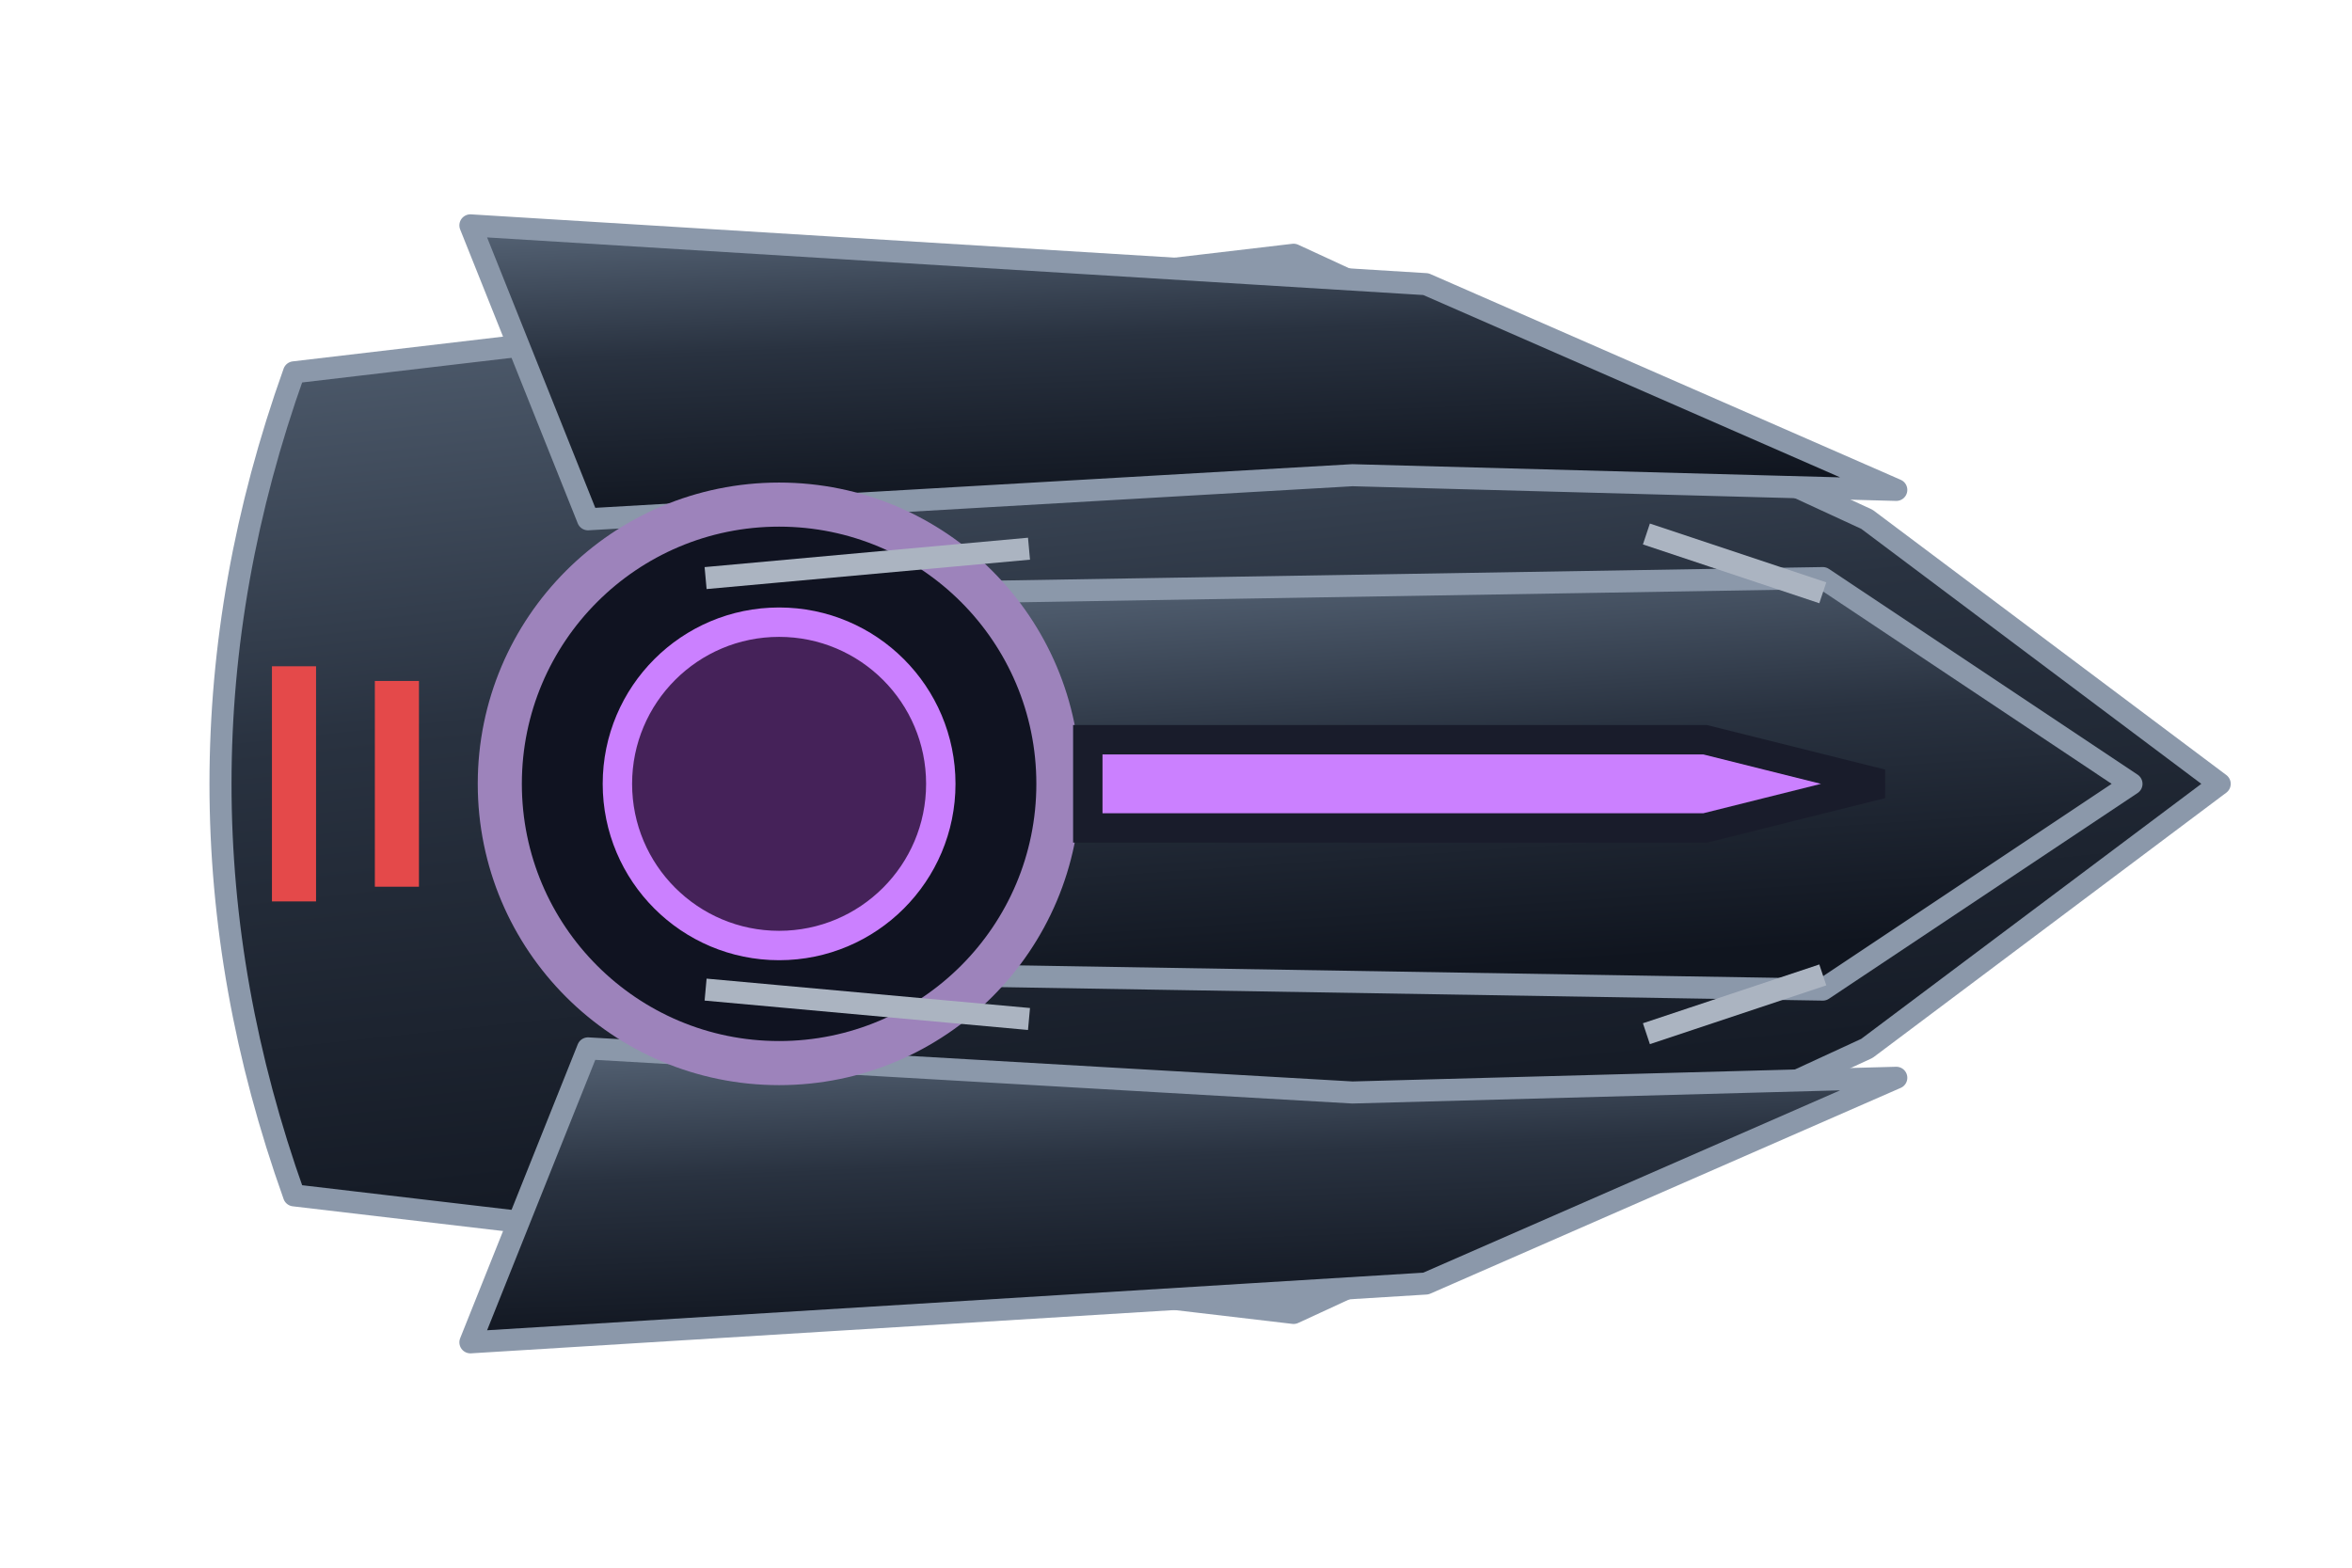
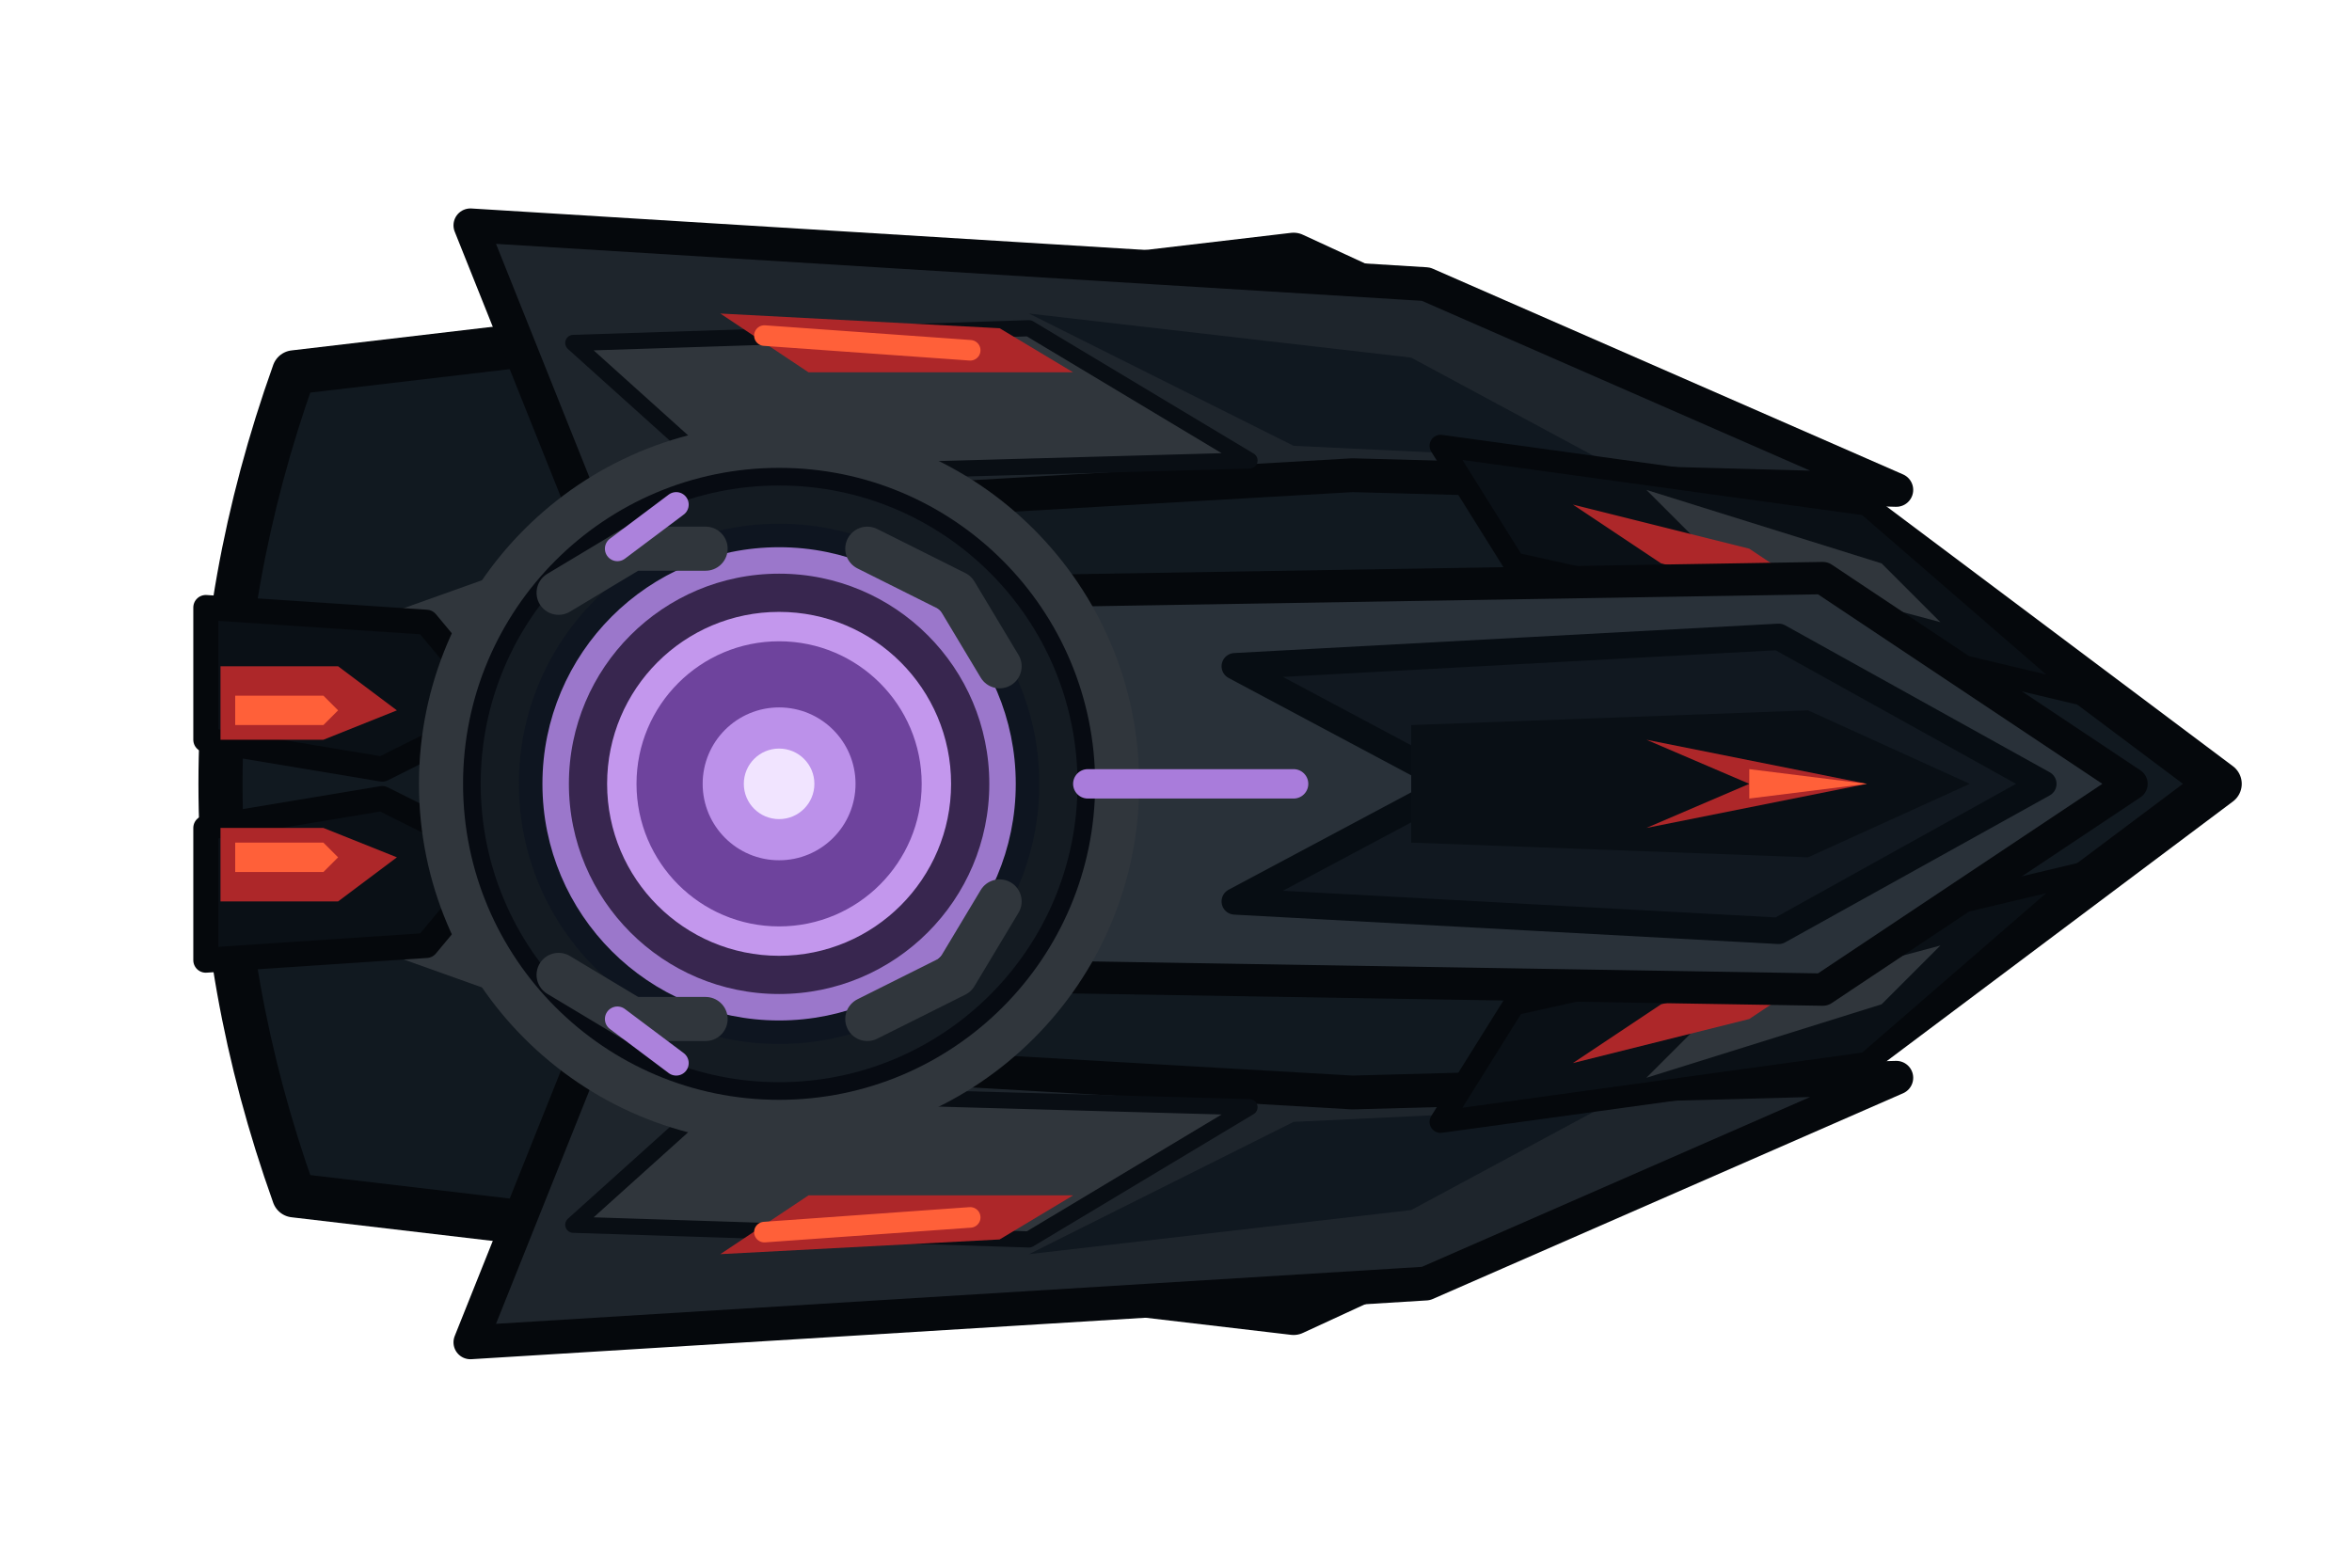
<svg xmlns="http://www.w3.org/2000/svg" width="72" height="48" viewBox="0 0 160 100">
-   <defs>
-     <linearGradient id="plate" x1="0" y1="0" x2="0.2" y2="1">
-       <stop stop-color="#566476" />
-       <stop offset=".45" stop-color="#293240" />
-       <stop offset="1" stop-color="#10151f" />
-     </linearGradient>
-   </defs>
-   <path d="M20 22Q10 50 20 78L88 86 127 68 151 50 127 32 88 14Z" fill="url(#plate)" stroke="#8b98aa" stroke-width="1.5" stroke-linejoin="round" />
-   <path d="M32 12L97 16 129 30 92 29 40 32Z" fill="url(#plate)" stroke="#8b98aa" stroke-width="1.5" stroke-linejoin="round" />
-   <path d="M32 88L97 84 129 70 92 71 40 68Z" fill="url(#plate)" stroke="#8b98aa" stroke-width="1.5" stroke-linejoin="round" />
-   <path d="M63 37L124 36 145 50 124 64 63 63Z" fill="url(#plate)" stroke="#8b98aa" stroke-width="1.5" stroke-linejoin="round" />
-   <circle cx="53" cy="50" r="19" fill="#101321" stroke="#9d83bb" stroke-width="3" />
-   <circle cx="53" cy="50" r="11" fill="#452259" stroke="#cb80ff" stroke-width="2" />
-   <path d="M20 42v16M27 43v14" stroke="#e4494a" stroke-width="3" />
-   <path d="M74 47L116 47 128 50 116 53 74 53Z" fill="#cb80ff" stroke="#191c2b" stroke-width="2" />
-   <path d="M48 36L70 34M48 64L70 66M112 33l12 4M112 67l12 -4" fill="none" stroke="#abb4c1" stroke-width="1.5" />
+   <g stroke-linejoin="round" stroke-linecap="round">
+     <path d="M20 22Q10 50 20 78L88 86 127 68 151 50 127 32 88 14Z" fill="#111920" stroke="#05080c" stroke-width="3" />
+     <path d="M32 12L97 16 129 30 92 29 40 32Z" fill="#1e252c" stroke="#05080c" stroke-width="2.3" />
+     <path d="M32 88L97 84 129 70 92 71 40 68Z" fill="#1e252c" stroke="#05080c" stroke-width="2.3" />
+     <path d="M39 20 70 19 85 28 49 29Z M39 80 70 81 85 72 49 71Z" fill="#30363c" stroke="#090e14" stroke-width="1.1" />
+     <path d="M70 18 96 21 109 28 88 27Z M70 82 96 79 109 72 88 73Z" fill="#101820" />
+     <path d="M98 27 127 31 142 44 121 39 103 35Z M98 73 127 69 142 56 121 61 103 65Z" fill="#0a1016" stroke="#05080c" stroke-width="1.5" />
+     <path d="M112 30 128 35 132 39 117 35Z M112 70 128 65 132 61 117 65Z" fill="#30363c" />
+     <path d="M49 18 68 19 73 22 55 22Z M49 82 68 81 73 78 55 78Z" fill="#ad2729" />
+     <path d="M52 19.5 66 20.5 M52 80.5 66 79.5" stroke="#ff6039" stroke-width="1.4" />
+     <path d="M107 31 119 34 125 38 113 35Z M107 69 119 66 125 62 113 65Z" fill="#ad2729" />
+     <path d="M63 37L124 36 145 50 124 64 63 63Z" fill="#293139" stroke="#05080c" stroke-width="2.2" />
+     <path d="M84 42 121 40 139 50 121 60 84 58 99 50Z" fill="#111820" stroke="#070d13" stroke-width="1.8" />
+     <path d="M96 46 123 45 134 50 123 55 96 54Z" fill="#090f15" />
+     <path d="M112 47 127 50 112 53 119 50Z" fill="#ad2729" />
+     <path d="M119 49 127 50 119 51Z" fill="#ff6039" />
+     <path d="M22 40 36 35 41 40 29 45Z M22 60 36 65 41 60 29 55Z" fill="#30363c" />
+     <path d="M14 38 29 39 34 45 26 49 14 47Z M14 62 29 61 34 55 26 51 14 53Z" fill="#0a1016" stroke="#05080c" stroke-width="1.7" />
+     <path d="M15 42 23 42 27 45 22 47 15 47Z M15 58 23 58 27 55 22 53 15 53Z" fill="#ad2729" />
+     <path d="M16 44 22 44 23 45 22 46 16 46Z M16 56 22 56 23 55 22 54 16 54Z" fill="#ff6039" />
+     <circle cx="53" cy="50" r="23" fill="#070b12" stroke="#30363c" stroke-width="3" />
+     <circle cx="53" cy="50" r="19" fill="#0e1520" stroke="#141b22" stroke-width="2.6" />
+     <circle cx="53" cy="50" r="15.2" fill="#38264f" stroke="#9b77cb" stroke-width="1.8" />
+     <circle cx="53" cy="50" r="10.7" fill="#6e439d" stroke="#c397ed" stroke-width="2" />
+     <circle cx="53" cy="50" r="5.2" fill="#bc91ea" />
+     <circle cx="53" cy="50" r="2.4" fill="#f1e4ff" />
+     <path d="M38 37 43 34 48 34M38 63 43 66 48 66M59 34 65 37 68 42M59 66 65 63 68 58" fill="none" stroke="#30363c" stroke-width="3" />
+     <path d="M42 34 46 31M42 66 46 69" stroke="#ac82dc" stroke-width="1.7" />
+     <path d="M74 50 88 50" stroke="#a97cdb" stroke-width="2" />
+   </g>
</svg>
